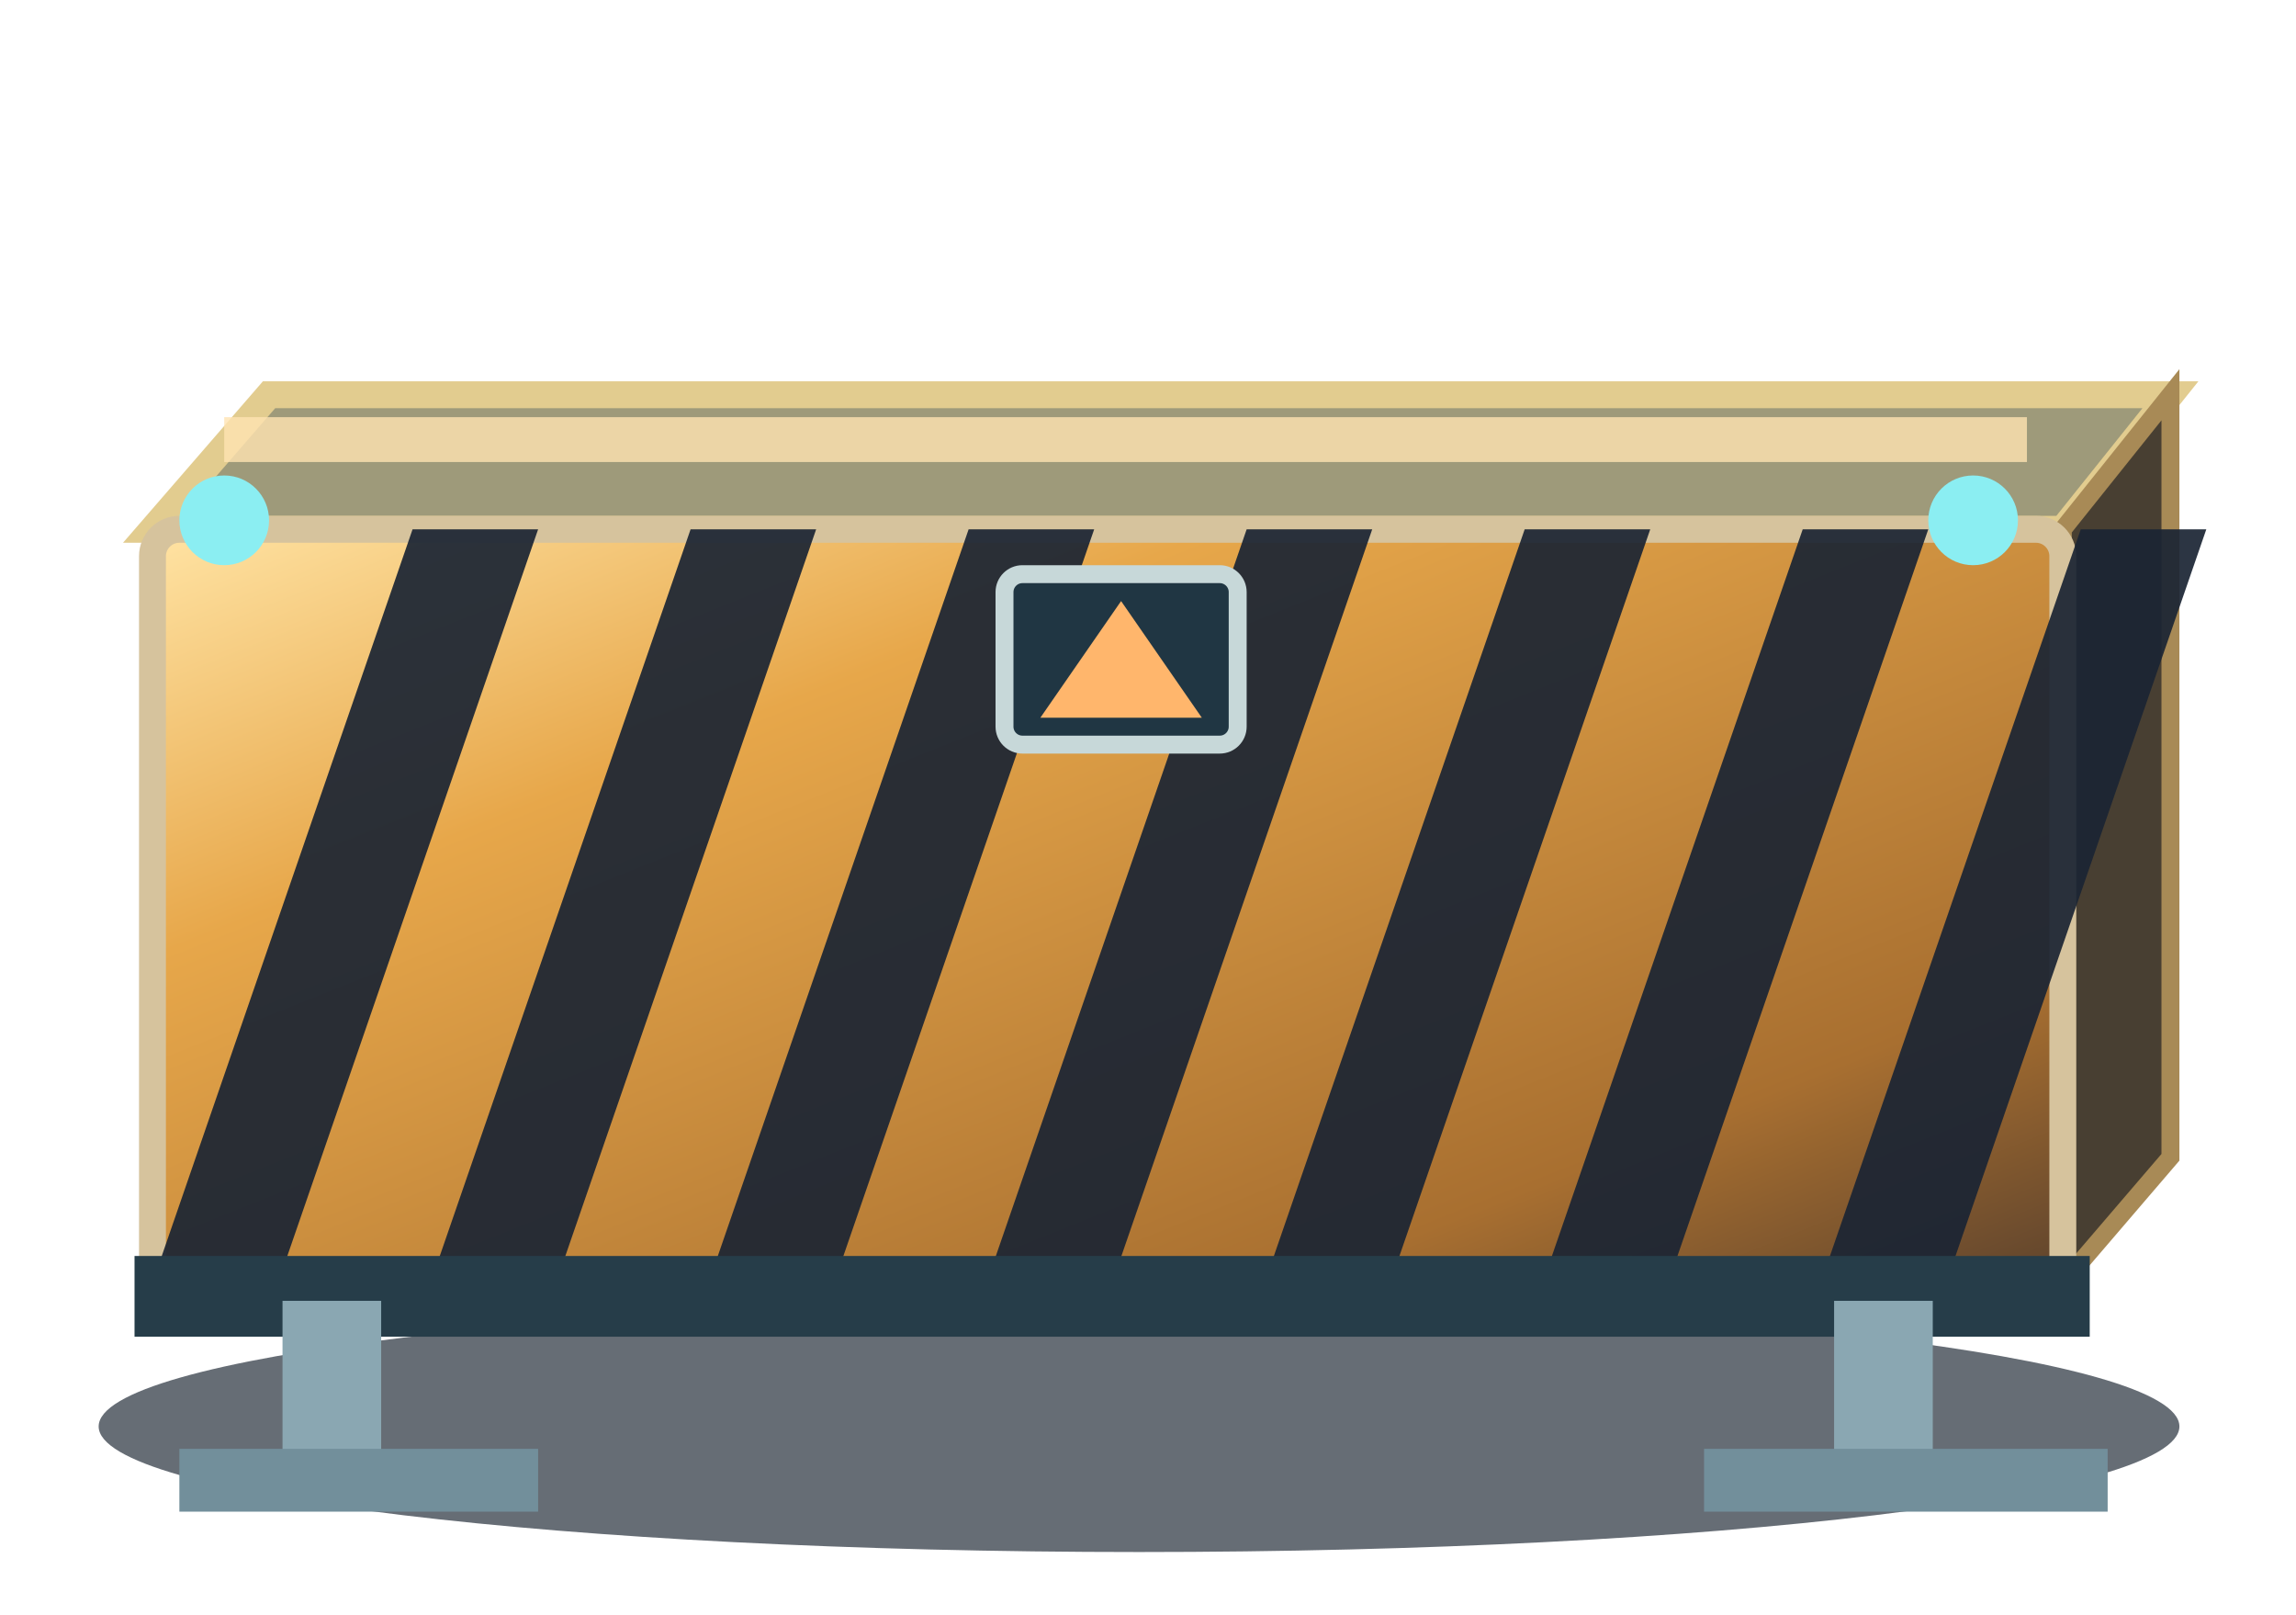
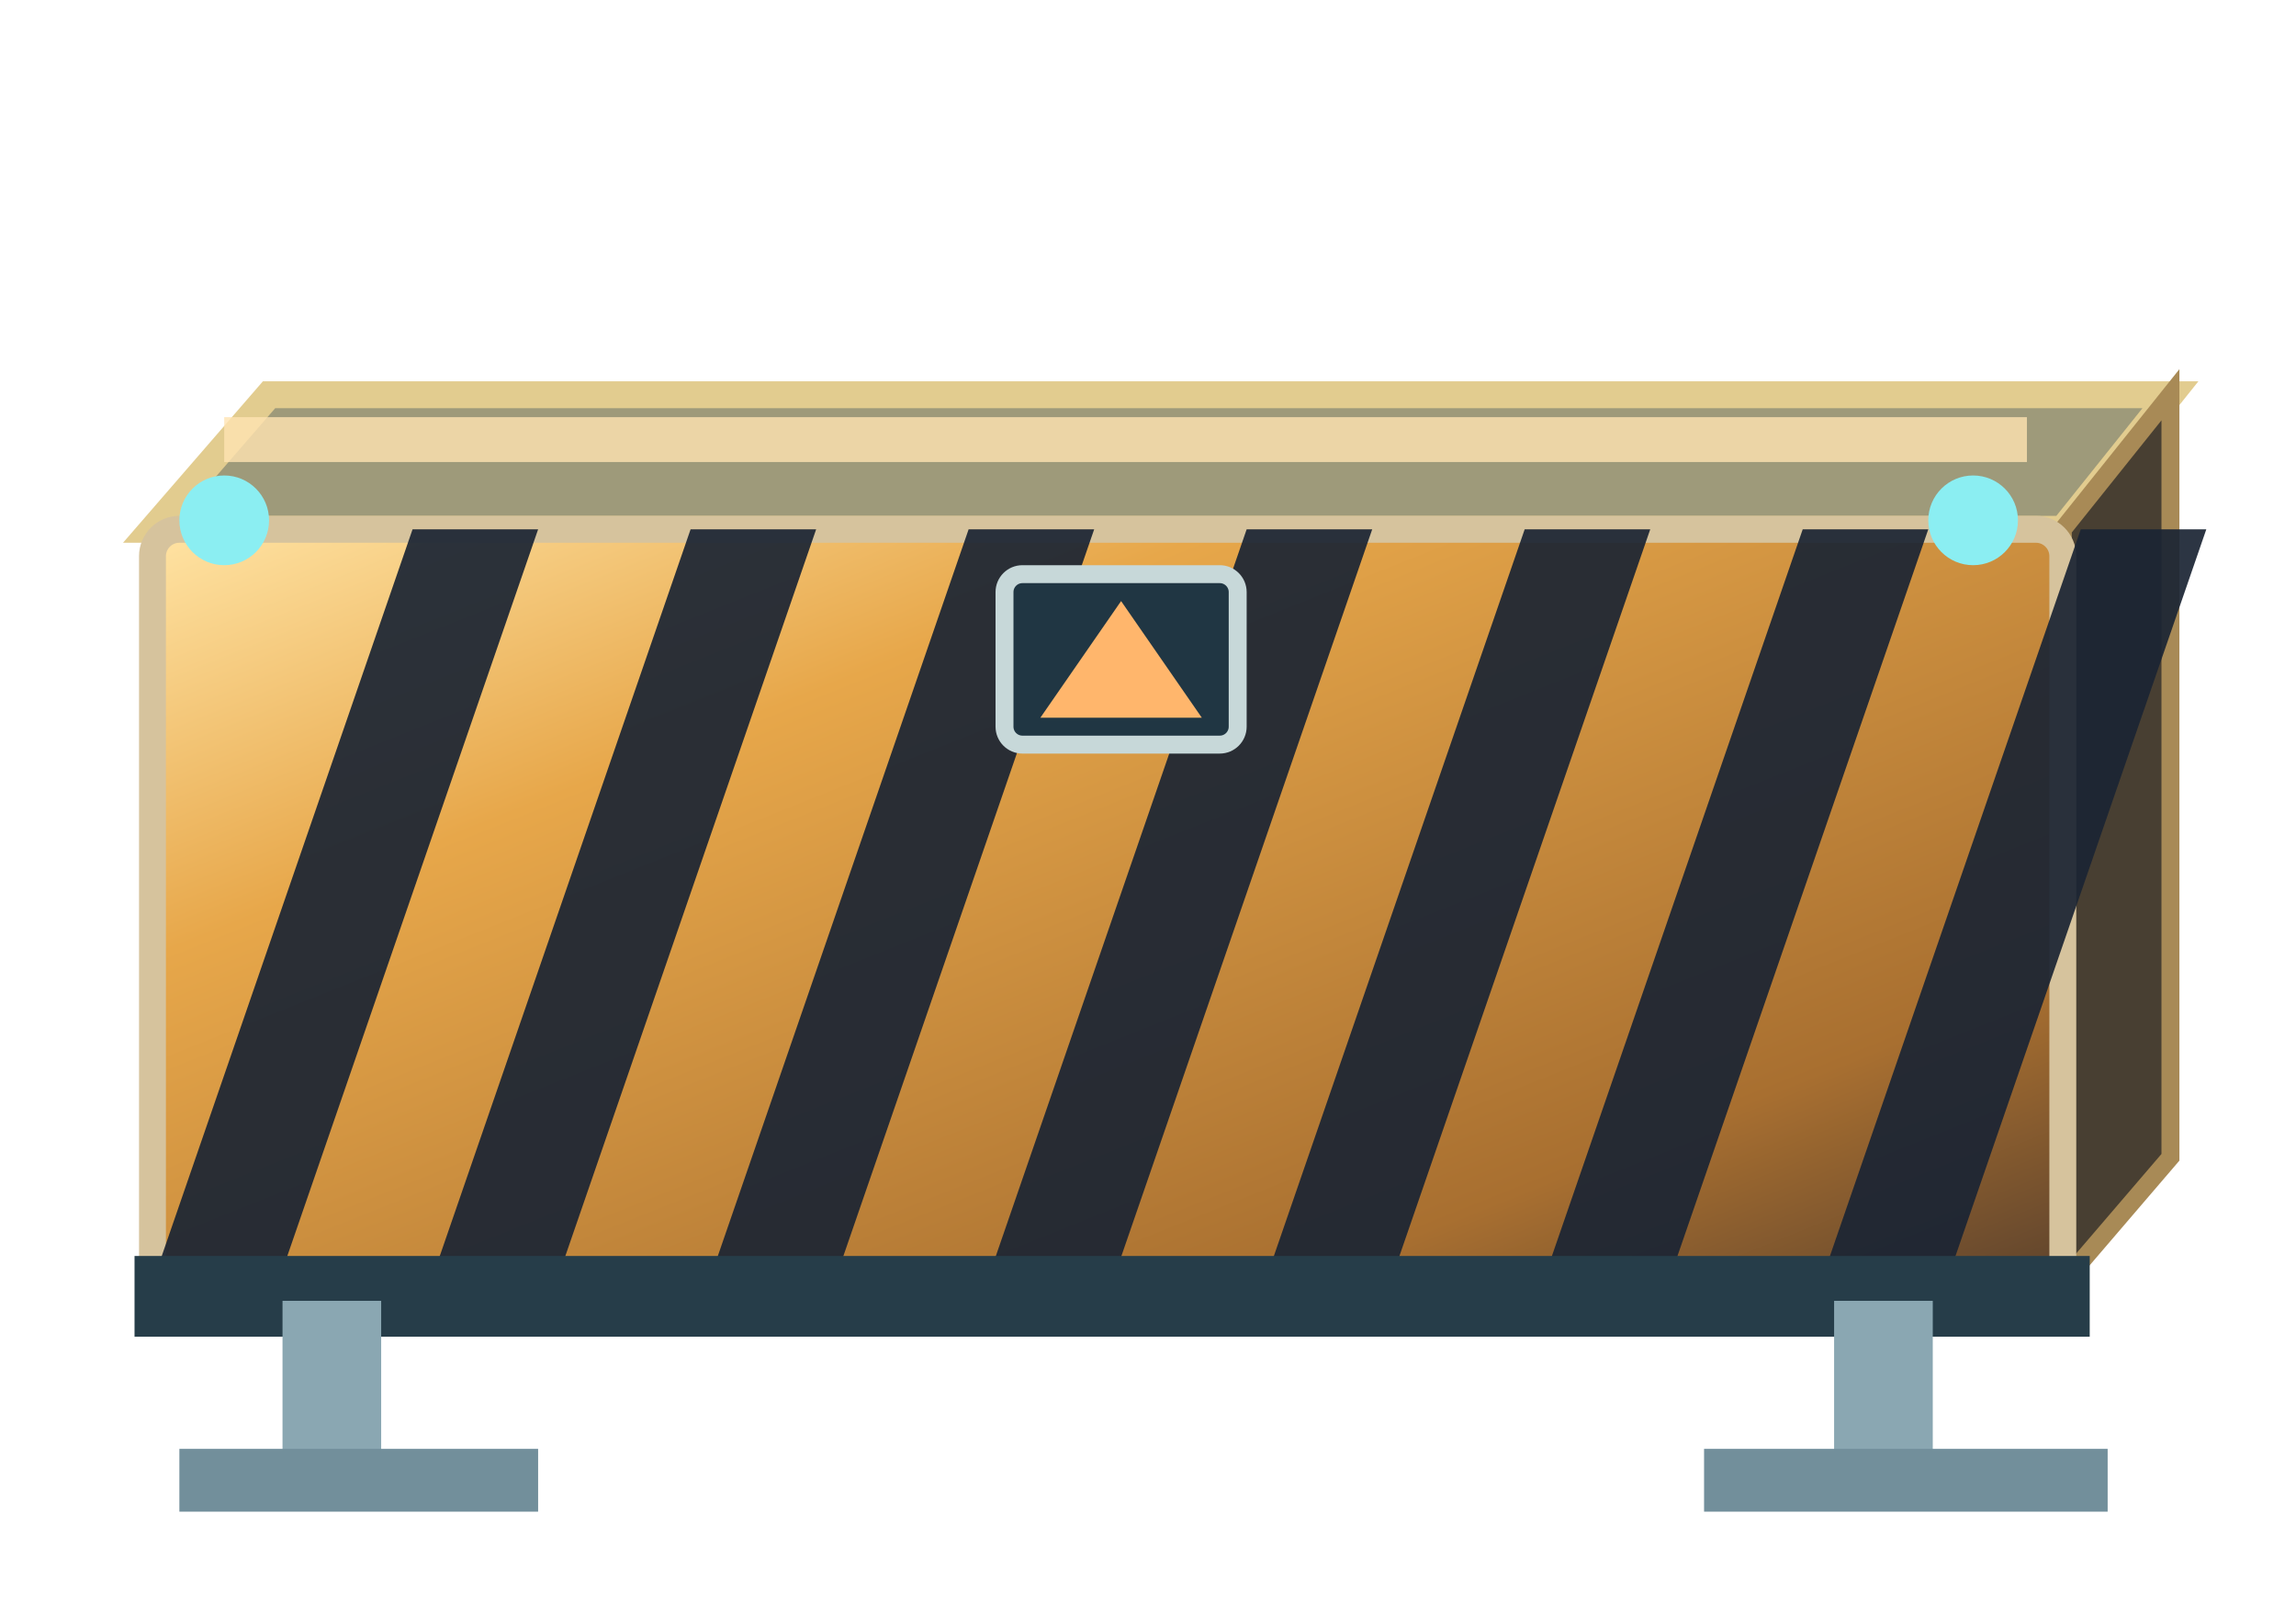
<svg xmlns="http://www.w3.org/2000/svg" width="256" height="180" viewBox="0 0 256 180">
  <defs>
    <linearGradient id="steel" x1="0" y1="0" x2="1" y2="1">
      <stop stop-color="#9ab4c0" />
      <stop offset=".24" stop-color="#536d7f" />
      <stop offset=".72" stop-color="#273f50" />
      <stop offset="1" stop-color="#182939" />
    </linearGradient>
    <linearGradient id="panel" x1="0" y1="0" x2="1" y2="1">
      <stop stop-color="#5a8296" />
      <stop offset=".2" stop-color="#304c60" />
      <stop offset=".85" stop-color="#182938" />
      <stop offset="1" stop-color="#10202e" />
    </linearGradient>
    <linearGradient id="yellow" x1="0" y1="0" x2="1" y2="1">
      <stop stop-color="#ffe3a3" />
      <stop offset=".28" stop-color="#e7a74a" />
      <stop offset=".8" stop-color="#a86f30" />
      <stop offset="1" stop-color="#5f442d" />
    </linearGradient>
    <linearGradient id="cyan" x1="0" y1="0" x2="1" y2="1">
      <stop stop-color="#8bf4fc" />
      <stop offset="1" stop-color="#23749e" />
    </linearGradient>
    <linearGradient id="dark" x1="0" y1="0" x2="1" y2="1">
      <stop stop-color="#243343" />
      <stop offset="1" stop-color="#0a111c" />
    </linearGradient>
    <filter id="glow" x="-25%" y="-50%" width="150%" height="200%">
      <feGaussianBlur stdDeviation="3" />
    </filter>
  </defs>
-   <ellipse cx="127" cy="159" rx="116" ry="14" fill="#000b19" opacity=".6" />
  <path d="M17 59 L230 59 L242 44 L30 44Z" fill="#9e9a7a" stroke="#e2cc8f" stroke-width="3" />
  <path d="M230 59 L242 44 V129 L230 143Z" fill="#483f32" stroke="#a88a56" stroke-width="2" />
  <rect x="17" y="59" width="213" height="84" rx="3" fill="url(#yellow)" stroke="#d6c39d" stroke-width="3" />
  <path d="M17 143 L46 59 H60 L31 143Z" fill="#1a2433" opacity=".92" />
  <path d="M48 143 L77 59 H91 L62 143Z" fill="#1a2433" opacity=".92" />
  <path d="M79 143 L108 59 H122 L93 143Z" fill="#1a2433" opacity=".92" />
  <path d="M110 143 L139 59 H153 L124 143Z" fill="#1a2433" opacity=".92" />
  <path d="M141 143 L170 59 H184 L155 143Z" fill="#1a2433" opacity=".92" />
  <path d="M172 143 L201 59 H215 L186 143Z" fill="#1a2433" opacity=".92" />
  <path d="M203 143 L232 59 H246 L217 143Z" fill="#1a2433" opacity=".92" />
  <rect x="15" y="140" width="218" height="9" fill="#263d49" />
  <path d="M25 49 H226" stroke="#ffe3b2" stroke-width="5" opacity=".8" />
  <path d="M37 145 V165 M210 145 V165" stroke="#8aa7b2" stroke-width="11" />
  <path d="M20 165 H60 M190 165 H235" stroke="#728f9b" stroke-width="7" />
  <rect x="112" y="64" width="26" height="19" rx="2" fill="#203643" stroke="#c7d8d9" stroke-width="2" />
  <path d="M125 67 l9 13 h-18Z" fill="#ffb66c" />
  <circle cx="25" cy="58" r="5" fill="#8beef2" />
  <circle cx="220" cy="58" r="5" fill="#8beef2" />
</svg>
